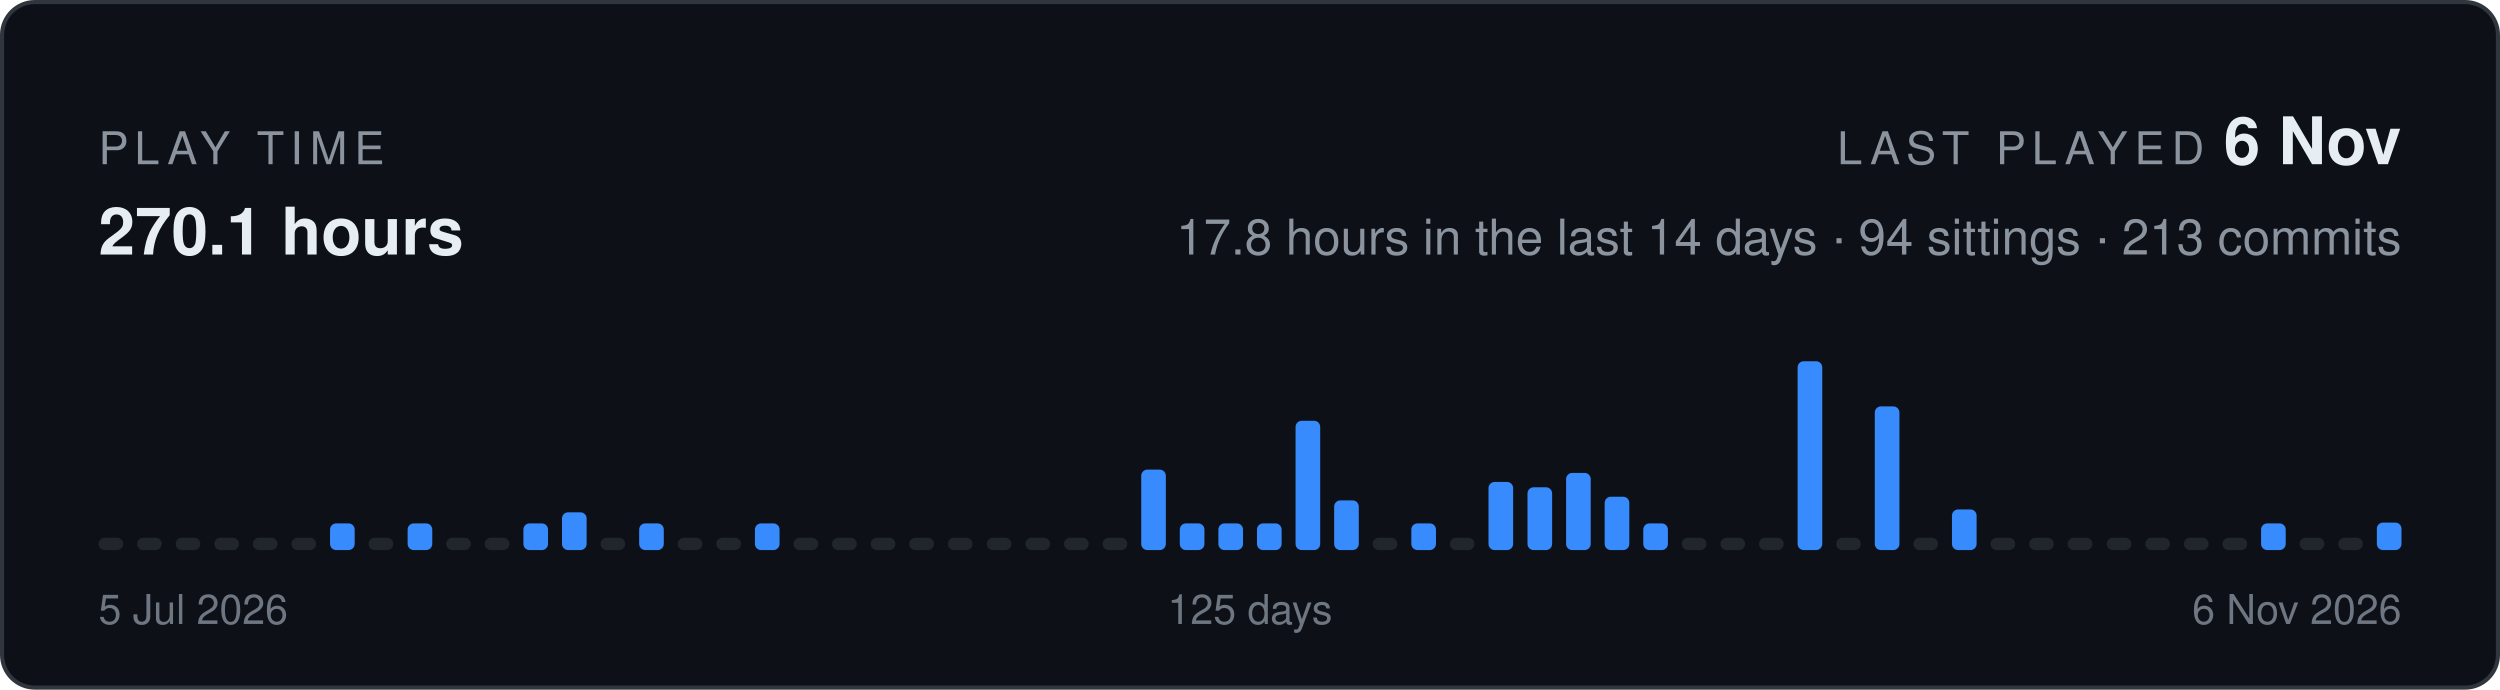
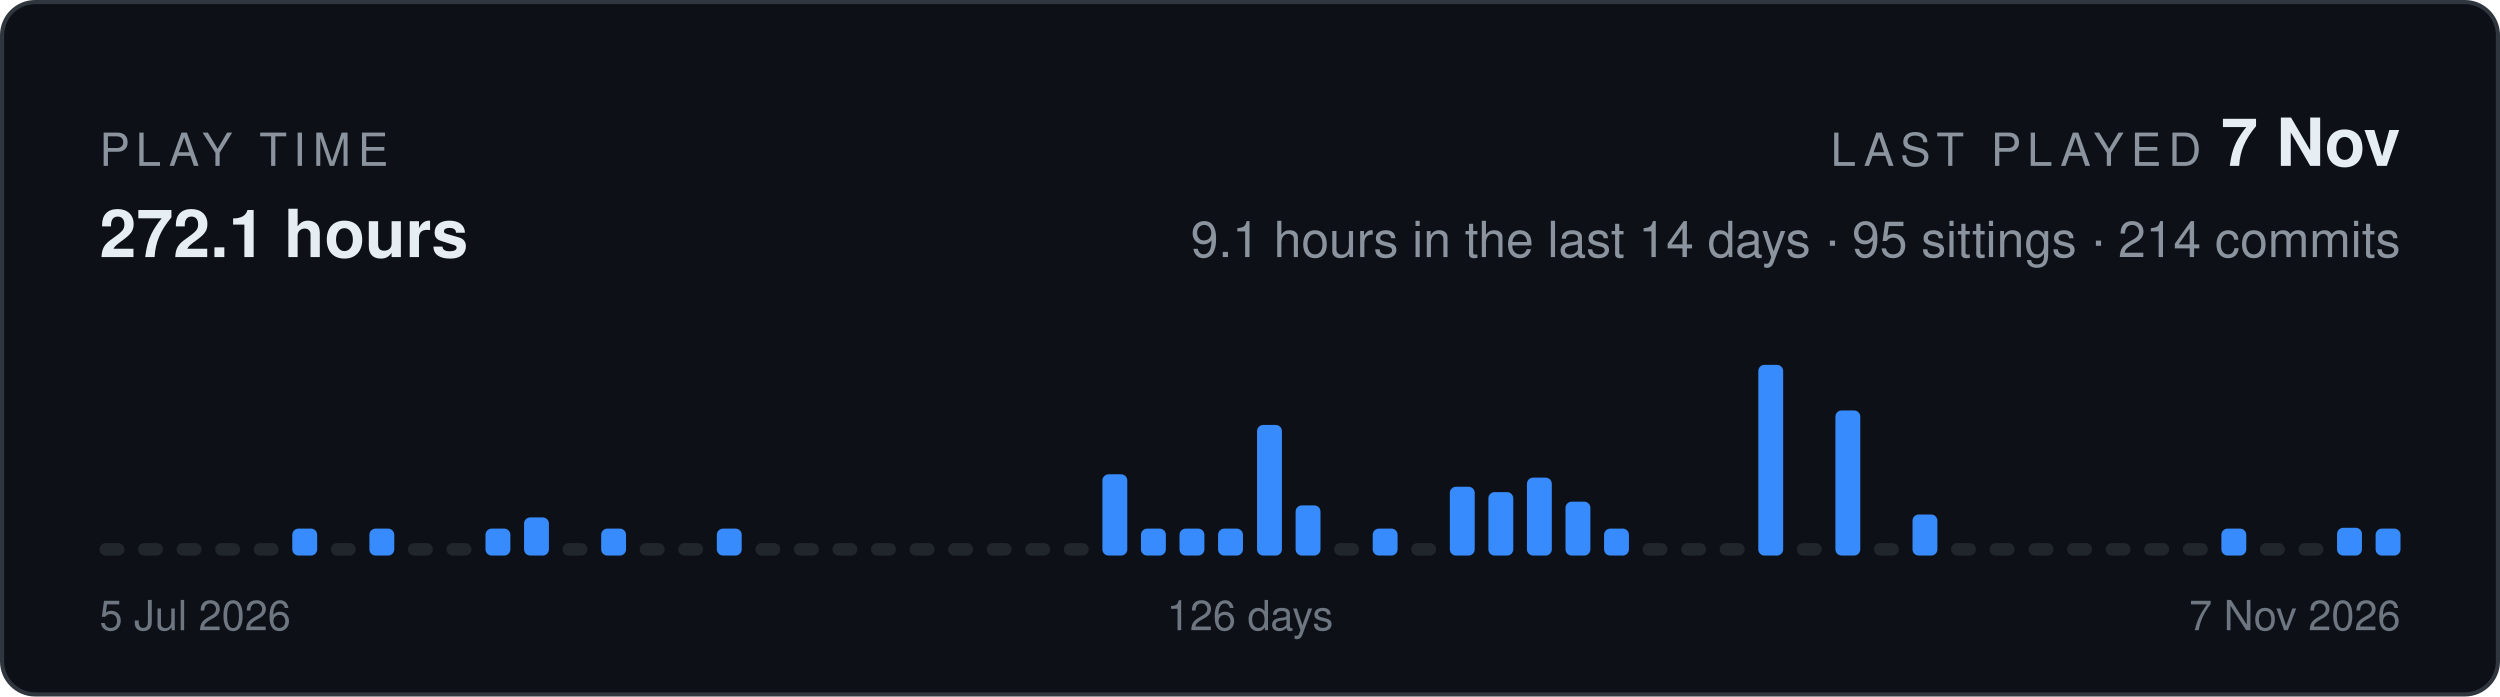
- <svg xmlns="http://www.w3.org/2000/svg" width="609" height="168" viewBox="0 0 609 168" role="img" aria-label="Play time: 270.1 hours over 213 commits, last played 6 Nov">
+ <svg xmlns="http://www.w3.org/2000/svg" width="603" height="168" viewBox="0 0 603 168" role="img" aria-label="Play time: 272.1 hours over 214 commits, last played 7 Nov">
  <style>
    .card { fill: #0d1117; stroke: #30363d }
    text { font-family: -apple-system, BlinkMacSystemFont, "Segoe UI", Helvetica, Arial, sans-serif }
    .label { font-size: 11px; letter-spacing: 1.7px; fill: #8b949e }
    .stat { font-size: 16px; font-weight: 600; letter-spacing: normal; fill: #e6edf3 }
    .note { font-size: 12px; fill: #8b949e }
    .axis { font-size: 10px; fill: #6e7681 }
    .bar { fill: #388bfd }
    .bar-quiet { fill: #21262d }
  </style>
-   <rect class="card" x="0.5" y="0.5" width="608" height="167" rx="8" />
+   <rect class="card" x="0.5" y="0.5" width="602" height="167" rx="8" />
  <text class="label" x="24" y="40">PLAY TIME</text>
-   <text class="stat" x="24" y="62">270.1 hours</text>
-   <text class="label" x="585" y="40" text-anchor="end">LAST PLAYED <tspan class="stat">6 Nov</tspan>
+   <text class="stat" x="24" y="62">272.1 hours</text>
+   <text class="label" x="579" y="40" text-anchor="end">LAST PLAYED <tspan class="stat">7 Nov</tspan>
  </text>
-   <text class="note" x="585" y="62" text-anchor="end">17.8 hours in the last 14 days   ·   94 sittings   ·   213 commits</text>
+   <text class="note" x="579" y="62" text-anchor="end">9.1 hours in the last 14 days   ·   95 sittings   ·   214 commits</text>
  <rect class="bar-quiet" x="24.0" y="131.0" width="6" height="3.0" rx="1.5" />
-   <rect class="bar-quiet" x="33.4" y="131.0" width="6" height="3.0" rx="1.5" />
-   <rect class="bar-quiet" x="42.8" y="131.0" width="6" height="3.0" rx="1.5" />
-   <rect class="bar-quiet" x="52.2" y="131.0" width="6" height="3.0" rx="1.5" />
-   <rect class="bar-quiet" x="61.6" y="131.0" width="6" height="3.0" rx="1.5" />
-   <rect class="bar-quiet" x="71.0" y="131.0" width="6" height="3.0" rx="1.5" />
-   <rect class="bar" x="80.4" y="127.5" width="6" height="6.5" rx="1.5" />
-   <rect class="bar-quiet" x="89.8" y="131.0" width="6" height="3.0" rx="1.5" />
-   <rect class="bar" x="99.3" y="127.5" width="6" height="6.5" rx="1.5" />
-   <rect class="bar-quiet" x="108.7" y="131.0" width="6" height="3.0" rx="1.5" />
-   <rect class="bar-quiet" x="118.1" y="131.0" width="6" height="3.0" rx="1.5" />
-   <rect class="bar" x="127.5" y="127.5" width="6" height="6.5" rx="1.5" />
-   <rect class="bar" x="136.9" y="124.8" width="6" height="9.2" rx="1.5" />
-   <rect class="bar-quiet" x="146.3" y="131.0" width="6" height="3.0" rx="1.5" />
-   <rect class="bar" x="155.7" y="127.5" width="6" height="6.5" rx="1.5" />
-   <rect class="bar-quiet" x="165.1" y="131.0" width="6" height="3.0" rx="1.5" />
-   <rect class="bar-quiet" x="174.5" y="131.0" width="6" height="3.0" rx="1.5" />
-   <rect class="bar" x="183.9" y="127.5" width="6" height="6.5" rx="1.5" />
-   <rect class="bar-quiet" x="193.3" y="131.0" width="6" height="3.0" rx="1.5" />
-   <rect class="bar-quiet" x="202.7" y="131.0" width="6" height="3.0" rx="1.5" />
-   <rect class="bar-quiet" x="212.1" y="131.0" width="6" height="3.0" rx="1.5" />
-   <rect class="bar-quiet" x="221.5" y="131.0" width="6" height="3.0" rx="1.5" />
-   <rect class="bar-quiet" x="230.9" y="131.0" width="6" height="3.0" rx="1.5" />
-   <rect class="bar-quiet" x="240.4" y="131.0" width="6" height="3.0" rx="1.5" />
-   <rect class="bar-quiet" x="249.8" y="131.0" width="6" height="3.0" rx="1.5" />
-   <rect class="bar-quiet" x="259.2" y="131.0" width="6" height="3.0" rx="1.5" />
-   <rect class="bar-quiet" x="268.6" y="131.0" width="6" height="3.0" rx="1.5" />
-   <rect class="bar" x="278.0" y="114.4" width="6" height="19.6" rx="1.5" />
-   <rect class="bar" x="287.4" y="127.5" width="6" height="6.5" rx="1.5" />
-   <rect class="bar" x="296.8" y="127.5" width="6" height="6.5" rx="1.5" />
-   <rect class="bar" x="306.2" y="127.5" width="6" height="6.5" rx="1.5" />
-   <rect class="bar" x="315.6" y="102.5" width="6" height="31.5" rx="1.5" />
-   <rect class="bar" x="325.0" y="121.9" width="6" height="12.1" rx="1.5" />
-   <rect class="bar-quiet" x="334.4" y="131.0" width="6" height="3.0" rx="1.5" />
-   <rect class="bar" x="343.8" y="127.5" width="6" height="6.5" rx="1.5" />
-   <rect class="bar-quiet" x="353.2" y="131.0" width="6" height="3.0" rx="1.5" />
-   <rect class="bar" x="362.6" y="117.4" width="6" height="16.6" rx="1.5" />
-   <rect class="bar" x="372.1" y="118.7" width="6" height="15.3" rx="1.5" />
-   <rect class="bar" x="381.5" y="115.2" width="6" height="18.8" rx="1.5" />
-   <rect class="bar" x="390.9" y="121.0" width="6" height="13.0" rx="1.5" />
-   <rect class="bar" x="400.3" y="127.5" width="6" height="6.5" rx="1.5" />
-   <rect class="bar-quiet" x="409.7" y="131.0" width="6" height="3.0" rx="1.5" />
-   <rect class="bar-quiet" x="419.1" y="131.0" width="6" height="3.0" rx="1.5" />
-   <rect class="bar-quiet" x="428.5" y="131.0" width="6" height="3.0" rx="1.5" />
-   <rect class="bar" x="437.9" y="88.0" width="6" height="46.0" rx="1.5" />
-   <rect class="bar-quiet" x="447.3" y="131.0" width="6" height="3.0" rx="1.5" />
-   <rect class="bar" x="456.7" y="99.0" width="6" height="35.0" rx="1.5" />
-   <rect class="bar-quiet" x="466.1" y="131.0" width="6" height="3.0" rx="1.5" />
-   <rect class="bar" x="475.5" y="124.1" width="6" height="9.9" rx="1.5" />
-   <rect class="bar-quiet" x="484.9" y="131.0" width="6" height="3.0" rx="1.5" />
-   <rect class="bar-quiet" x="494.3" y="131.0" width="6" height="3.0" rx="1.5" />
-   <rect class="bar-quiet" x="503.7" y="131.0" width="6" height="3.0" rx="1.5" />
-   <rect class="bar-quiet" x="513.2" y="131.0" width="6" height="3.0" rx="1.5" />
-   <rect class="bar-quiet" x="522.6" y="131.0" width="6" height="3.0" rx="1.5" />
-   <rect class="bar-quiet" x="532.0" y="131.0" width="6" height="3.0" rx="1.5" />
-   <rect class="bar-quiet" x="541.4" y="131.0" width="6" height="3.0" rx="1.5" />
-   <rect class="bar" x="550.8" y="127.5" width="6" height="6.5" rx="1.5" />
-   <rect class="bar-quiet" x="560.2" y="131.0" width="6" height="3.0" rx="1.5" />
-   <rect class="bar-quiet" x="569.6" y="131.0" width="6" height="3.0" rx="1.5" />
-   <rect class="bar" x="579.0" y="127.3" width="6" height="6.7" rx="1.5" />
+   <rect class="bar-quiet" x="33.3" y="131.0" width="6" height="3.0" rx="1.5" />
+   <rect class="bar-quiet" x="42.6" y="131.0" width="6" height="3.0" rx="1.5" />
+   <rect class="bar-quiet" x="51.9" y="131.0" width="6" height="3.0" rx="1.5" />
+   <rect class="bar-quiet" x="61.2" y="131.0" width="6" height="3.0" rx="1.5" />
+   <rect class="bar" x="70.5" y="127.5" width="6" height="6.5" rx="1.5" />
+   <rect class="bar-quiet" x="79.8" y="131.0" width="6" height="3.0" rx="1.5" />
+   <rect class="bar" x="89.1" y="127.5" width="6" height="6.5" rx="1.5" />
+   <rect class="bar-quiet" x="98.4" y="131.0" width="6" height="3.0" rx="1.5" />
+   <rect class="bar-quiet" x="107.7" y="131.0" width="6" height="3.0" rx="1.5" />
+   <rect class="bar" x="117.1" y="127.5" width="6" height="6.5" rx="1.5" />
+   <rect class="bar" x="126.4" y="124.8" width="6" height="9.2" rx="1.5" />
+   <rect class="bar-quiet" x="135.7" y="131.0" width="6" height="3.0" rx="1.5" />
+   <rect class="bar" x="145.0" y="127.5" width="6" height="6.5" rx="1.5" />
+   <rect class="bar-quiet" x="154.3" y="131.0" width="6" height="3.0" rx="1.5" />
+   <rect class="bar-quiet" x="163.6" y="131.0" width="6" height="3.0" rx="1.5" />
+   <rect class="bar" x="172.9" y="127.5" width="6" height="6.5" rx="1.5" />
+   <rect class="bar-quiet" x="182.2" y="131.0" width="6" height="3.0" rx="1.5" />
+   <rect class="bar-quiet" x="191.5" y="131.0" width="6" height="3.0" rx="1.5" />
+   <rect class="bar-quiet" x="200.8" y="131.0" width="6" height="3.0" rx="1.5" />
+   <rect class="bar-quiet" x="210.1" y="131.0" width="6" height="3.0" rx="1.5" />
+   <rect class="bar-quiet" x="219.4" y="131.0" width="6" height="3.0" rx="1.5" />
+   <rect class="bar-quiet" x="228.7" y="131.0" width="6" height="3.0" rx="1.5" />
+   <rect class="bar-quiet" x="238.0" y="131.0" width="6" height="3.0" rx="1.5" />
+   <rect class="bar-quiet" x="247.3" y="131.0" width="6" height="3.0" rx="1.5" />
+   <rect class="bar-quiet" x="256.6" y="131.0" width="6" height="3.0" rx="1.5" />
+   <rect class="bar" x="265.9" y="114.4" width="6" height="19.6" rx="1.5" />
+   <rect class="bar" x="275.2" y="127.5" width="6" height="6.5" rx="1.5" />
+   <rect class="bar" x="284.5" y="127.5" width="6" height="6.5" rx="1.5" />
+   <rect class="bar" x="293.8" y="127.5" width="6" height="6.5" rx="1.5" />
+   <rect class="bar" x="303.2" y="102.5" width="6" height="31.5" rx="1.5" />
+   <rect class="bar" x="312.5" y="121.9" width="6" height="12.1" rx="1.5" />
+   <rect class="bar-quiet" x="321.8" y="131.0" width="6" height="3.0" rx="1.5" />
+   <rect class="bar" x="331.1" y="127.5" width="6" height="6.5" rx="1.5" />
+   <rect class="bar-quiet" x="340.4" y="131.0" width="6" height="3.0" rx="1.5" />
+   <rect class="bar" x="349.7" y="117.4" width="6" height="16.6" rx="1.5" />
+   <rect class="bar" x="359.0" y="118.7" width="6" height="15.3" rx="1.5" />
+   <rect class="bar" x="368.3" y="115.2" width="6" height="18.8" rx="1.5" />
+   <rect class="bar" x="377.6" y="121.0" width="6" height="13.0" rx="1.5" />
+   <rect class="bar" x="386.9" y="127.5" width="6" height="6.5" rx="1.5" />
+   <rect class="bar-quiet" x="396.2" y="131.0" width="6" height="3.0" rx="1.5" />
+   <rect class="bar-quiet" x="405.5" y="131.0" width="6" height="3.0" rx="1.5" />
+   <rect class="bar-quiet" x="414.8" y="131.0" width="6" height="3.0" rx="1.5" />
+   <rect class="bar" x="424.1" y="88.0" width="6" height="46.0" rx="1.5" />
+   <rect class="bar-quiet" x="433.4" y="131.0" width="6" height="3.0" rx="1.5" />
+   <rect class="bar" x="442.7" y="99.0" width="6" height="35.0" rx="1.5" />
+   <rect class="bar-quiet" x="452.0" y="131.0" width="6" height="3.0" rx="1.5" />
+   <rect class="bar" x="461.3" y="124.1" width="6" height="9.9" rx="1.5" />
+   <rect class="bar-quiet" x="470.6" y="131.0" width="6" height="3.0" rx="1.5" />
+   <rect class="bar-quiet" x="479.9" y="131.0" width="6" height="3.0" rx="1.5" />
+   <rect class="bar-quiet" x="489.3" y="131.0" width="6" height="3.0" rx="1.5" />
+   <rect class="bar-quiet" x="498.6" y="131.0" width="6" height="3.0" rx="1.5" />
+   <rect class="bar-quiet" x="507.9" y="131.0" width="6" height="3.0" rx="1.5" />
+   <rect class="bar-quiet" x="517.2" y="131.0" width="6" height="3.0" rx="1.5" />
+   <rect class="bar-quiet" x="526.5" y="131.0" width="6" height="3.0" rx="1.5" />
+   <rect class="bar" x="535.8" y="127.5" width="6" height="6.5" rx="1.5" />
+   <rect class="bar-quiet" x="545.1" y="131.0" width="6" height="3.0" rx="1.5" />
+   <rect class="bar-quiet" x="554.4" y="131.0" width="6" height="3.0" rx="1.5" />
+   <rect class="bar" x="563.7" y="127.3" width="6" height="6.7" rx="1.5" />
+   <rect class="bar" x="573.0" y="127.5" width="6" height="6.5" rx="1.5" />
  <text class="axis" x="24" y="152">5 Jul 2026</text>
-   <text class="axis" x="304.5" y="152" text-anchor="middle">125 days</text>
-   <text class="axis" x="585" y="152" text-anchor="end">6 Nov 2026</text>
+   <text class="axis" x="301.5" y="152" text-anchor="middle">126 days</text>
+   <text class="axis" x="579" y="152" text-anchor="end">7 Nov 2026</text>
</svg>
